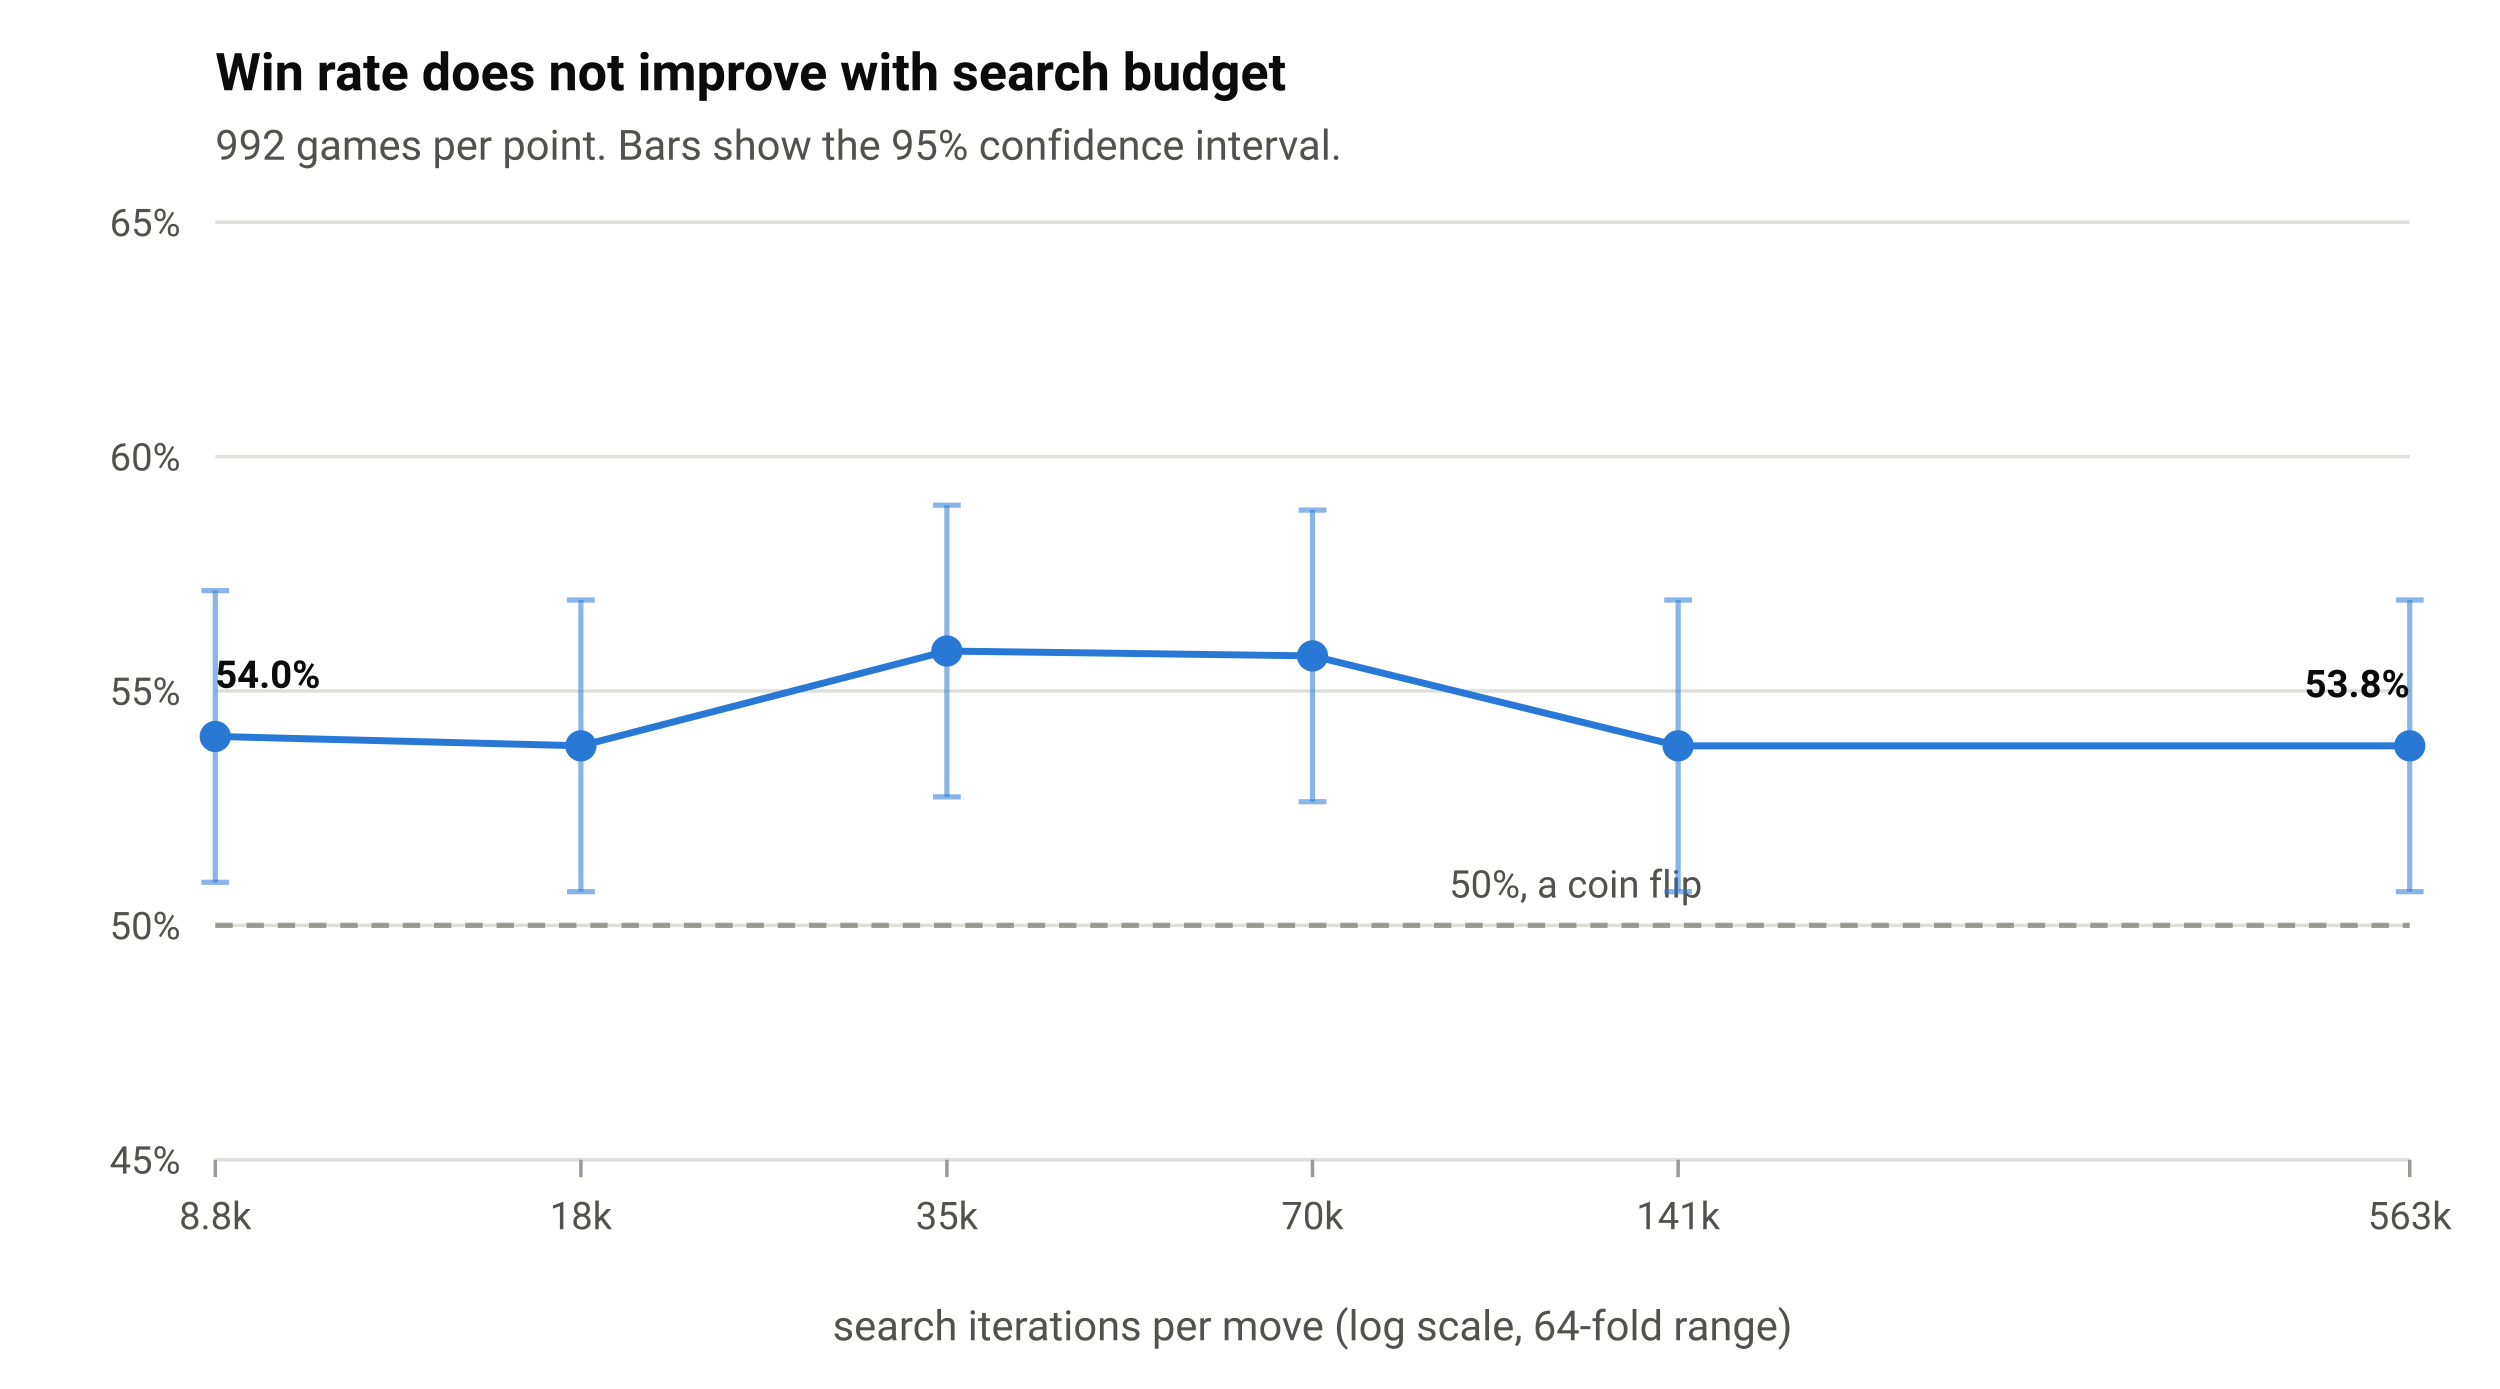
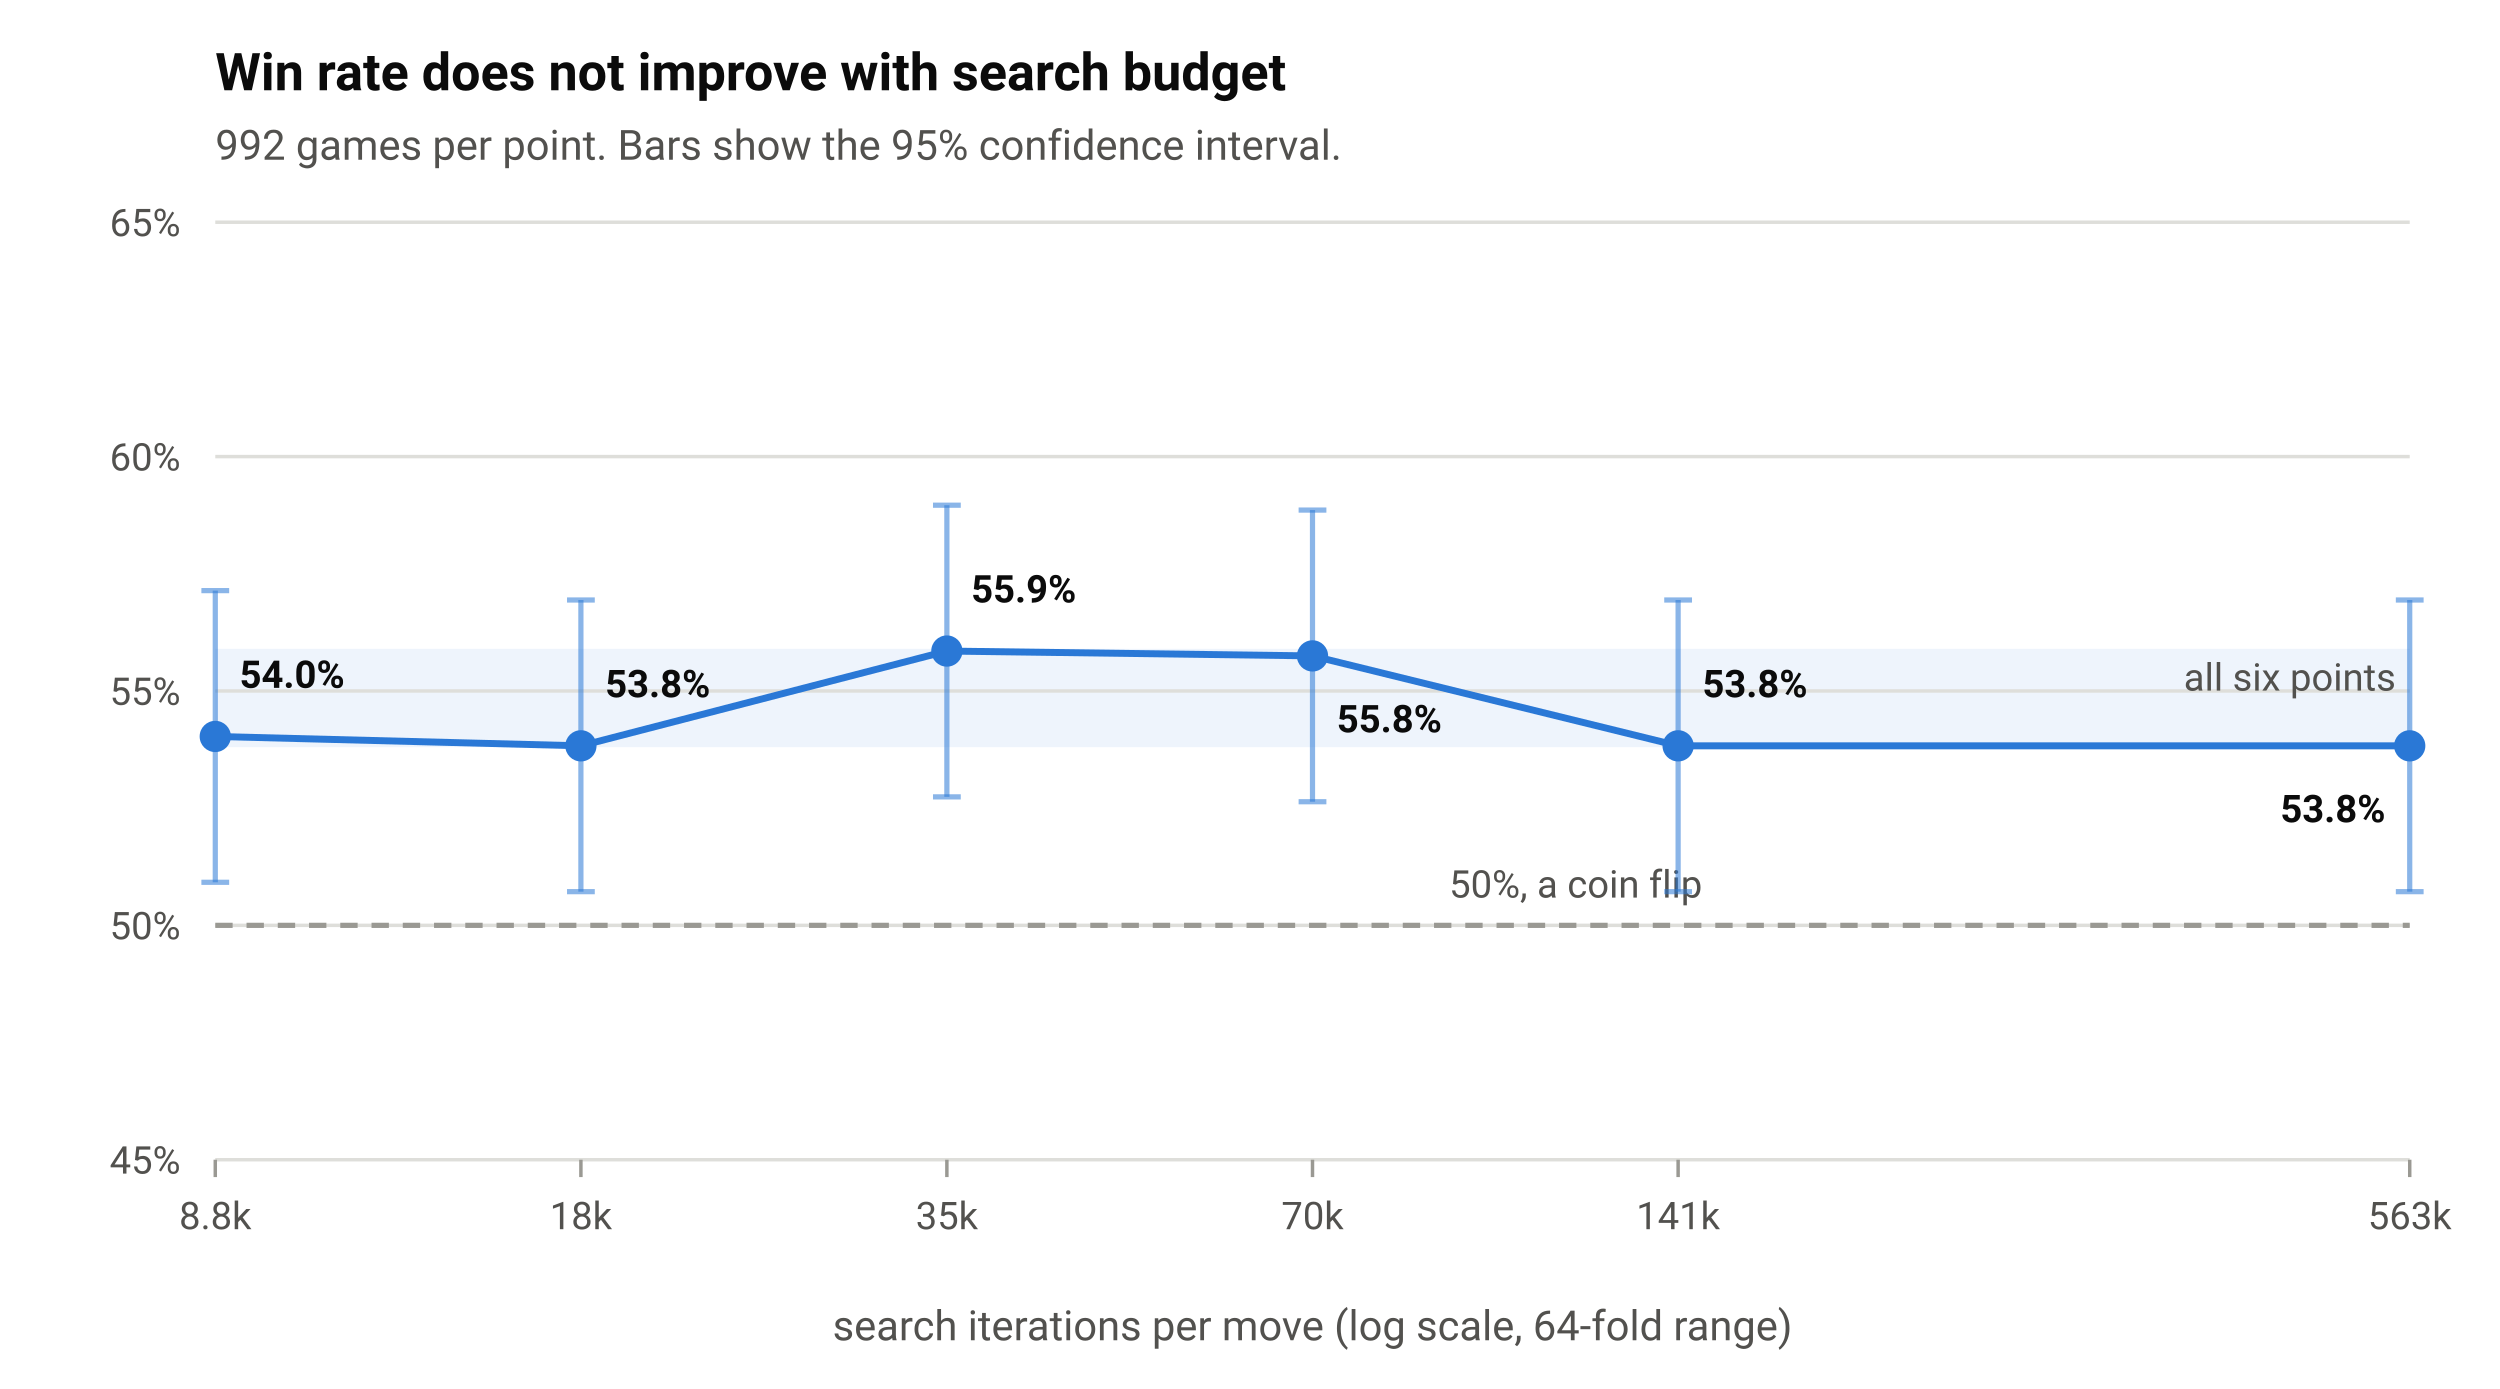
<svg xmlns="http://www.w3.org/2000/svg" viewBox="0 0 720 400" width="720" height="400" font-family="ui-sans-serif, -apple-system, 'Segoe UI', Roboto, Helvetica, Arial, sans-serif" role="img" aria-label="Win rate stays flat as search budget increases 64-fold.">
  <text x="62" y="26" font-size="15" font-weight="600" fill="#0b0b0b">Win rate does not improve with search budget</text>
  <text x="62" y="46" font-size="12" fill="#52514e">992 games per point. Bars show the 95% confidence interval.</text>
+   <rect x="62" y="186.85" width="632" height="28.35" fill="#2a78d6" opacity="0.08" />
  <line x1="62" y1="334.0" x2="694" y2="334.0" stroke="#dededa" stroke-width="1" />
  <text x="52" y="338.0" font-size="11" text-anchor="end" fill="#52514e">45%</text>
  <line x1="62" y1="266.5" x2="694" y2="266.5" stroke="#dededa" stroke-width="1" />
  <text x="52" y="270.5" font-size="11" text-anchor="end" fill="#52514e">50%</text>
  <line x1="62" y1="199.0" x2="694" y2="199.0" stroke="#dededa" stroke-width="1" />
  <text x="52" y="203.0" font-size="11" text-anchor="end" fill="#52514e">55%</text>
  <line x1="62" y1="131.5" x2="694" y2="131.5" stroke="#dededa" stroke-width="1" />
  <text x="52" y="135.5" font-size="11" text-anchor="end" fill="#52514e">60%</text>
  <line x1="62" y1="64.0" x2="694" y2="64.0" stroke="#dededa" stroke-width="1" />
  <text x="52" y="68.0" font-size="11" text-anchor="end" fill="#52514e">65%</text>
  <line x1="62" y1="266.5" x2="694" y2="266.5" stroke="#9a9993" stroke-width="1.5" stroke-dasharray="5 4" />
  <text x="453.8" y="258.5" font-size="11" text-anchor="middle" fill="#52514e">50%, a coin flip</text>
  <line x1="62.0" y1="334" x2="62.0" y2="339" stroke="#9a9993" stroke-width="1" />
  <text x="62.0" y="354" font-size="11" text-anchor="middle" fill="#52514e">8.8k</text>
  <line x1="167.3" y1="334" x2="167.3" y2="339" stroke="#9a9993" stroke-width="1" />
  <text x="167.3" y="354" font-size="11" text-anchor="middle" fill="#52514e">18k</text>
  <line x1="272.7" y1="334" x2="272.7" y2="339" stroke="#9a9993" stroke-width="1" />
  <text x="272.7" y="354" font-size="11" text-anchor="middle" fill="#52514e">35k</text>
  <line x1="378.0" y1="334" x2="378.0" y2="339" stroke="#9a9993" stroke-width="1" />
  <text x="378.0" y="354" font-size="11" text-anchor="middle" fill="#52514e">70k</text>
  <line x1="483.3" y1="334" x2="483.3" y2="339" stroke="#9a9993" stroke-width="1" />
  <text x="483.3" y="354" font-size="11" text-anchor="middle" fill="#52514e">141k</text>
  <line x1="694.0" y1="334" x2="694.0" y2="339" stroke="#9a9993" stroke-width="1" />
  <text x="694.0" y="354" font-size="11" text-anchor="middle" fill="#52514e">563k</text>
  <text x="378.0" y="386" font-size="12" text-anchor="middle" fill="#52514e">search iterations per move (log scale, 64-fold range)</text>
  <line x1="62.0" y1="254.1" x2="62.0" y2="170.1" stroke="#2a78d6" stroke-width="1.5" opacity="0.55" />
  <line x1="58.0" y1="254.1" x2="66.0" y2="254.1" stroke="#2a78d6" stroke-width="1.5" opacity="0.55" />
  <line x1="58.0" y1="170.1" x2="66.0" y2="170.1" stroke="#2a78d6" stroke-width="1.5" opacity="0.55" />
  <line x1="167.3" y1="256.8" x2="167.3" y2="172.8" stroke="#2a78d6" stroke-width="1.5" opacity="0.55" />
  <line x1="163.3" y1="256.8" x2="171.3" y2="256.8" stroke="#2a78d6" stroke-width="1.5" opacity="0.55" />
  <line x1="163.3" y1="172.8" x2="171.3" y2="172.8" stroke="#2a78d6" stroke-width="1.5" opacity="0.55" />
  <line x1="272.7" y1="229.5" x2="272.7" y2="145.5" stroke="#2a78d6" stroke-width="1.5" opacity="0.55" />
  <line x1="268.7" y1="229.5" x2="276.7" y2="229.5" stroke="#2a78d6" stroke-width="1.5" opacity="0.55" />
  <line x1="268.7" y1="145.5" x2="276.7" y2="145.5" stroke="#2a78d6" stroke-width="1.5" opacity="0.55" />
  <line x1="378.0" y1="230.9" x2="378.0" y2="146.9" stroke="#2a78d6" stroke-width="1.5" opacity="0.55" />
  <line x1="374.0" y1="230.9" x2="382.0" y2="230.9" stroke="#2a78d6" stroke-width="1.5" opacity="0.55" />
  <line x1="374.0" y1="146.9" x2="382.0" y2="146.9" stroke="#2a78d6" stroke-width="1.5" opacity="0.55" />
  <line x1="483.3" y1="256.8" x2="483.3" y2="172.8" stroke="#2a78d6" stroke-width="1.5" opacity="0.55" />
  <line x1="479.3" y1="256.8" x2="487.3" y2="256.8" stroke="#2a78d6" stroke-width="1.5" opacity="0.55" />
  <line x1="479.3" y1="172.8" x2="487.3" y2="172.8" stroke="#2a78d6" stroke-width="1.5" opacity="0.55" />
  <line x1="694.0" y1="256.8" x2="694.0" y2="172.8" stroke="#2a78d6" stroke-width="1.5" opacity="0.55" />
  <line x1="690.0" y1="256.8" x2="698.0" y2="256.8" stroke="#2a78d6" stroke-width="1.5" opacity="0.55" />
  <line x1="690.0" y1="172.8" x2="698.0" y2="172.8" stroke="#2a78d6" stroke-width="1.5" opacity="0.55" />
  <polyline points="62.0,212.1 167.3,214.8 272.7,187.5 378.0,188.9 483.3,214.8 694.0,214.8" fill="none" stroke="#2a78d6" stroke-width="2" stroke-linejoin="round" />
  <circle cx="62.0" cy="212.1" r="4.5" fill="#2a78d6" />
  <circle cx="167.3" cy="214.8" r="4.5" fill="#2a78d6" />
  <circle cx="272.7" cy="187.5" r="4.5" fill="#2a78d6" />
  <circle cx="378.0" cy="188.9" r="4.5" fill="#2a78d6" />
  <circle cx="483.3" cy="214.8" r="4.5" fill="#2a78d6" />
  <circle cx="694.0" cy="214.8" r="4.5" fill="#2a78d6" />
-   <text x="62.0" y="198.1" font-size="11" text-anchor="start" fill="#0b0b0b" font-weight="600">54.0%</text>
-   <text x="694.0" y="200.8" font-size="11" text-anchor="end" fill="#0b0b0b" font-weight="600">53.8%</text>
+   <text x="69.0" y="198.1" font-size="11" text-anchor="start" fill="#0b0b0b" font-weight="600">54.0%</text>
+   <text x="174.3" y="200.8" font-size="11" text-anchor="start" fill="#0b0b0b" font-weight="600">53.8%</text>
+   <text x="279.7" y="173.5" font-size="11" text-anchor="start" fill="#0b0b0b" font-weight="600">55.9%</text>
+   <text x="385.0" y="210.9" font-size="11" text-anchor="start" fill="#0b0b0b" font-weight="600">55.8%</text>
+   <text x="490.3" y="200.8" font-size="11" text-anchor="start" fill="#0b0b0b" font-weight="600">53.8%</text>
+   <text x="687.0" y="236.8" font-size="11" text-anchor="end" fill="#0b0b0b" font-weight="600">53.8%</text>
+   <text x="690" y="198.9" font-size="11" text-anchor="end" fill="#52514e">all six points</text>
</svg>
